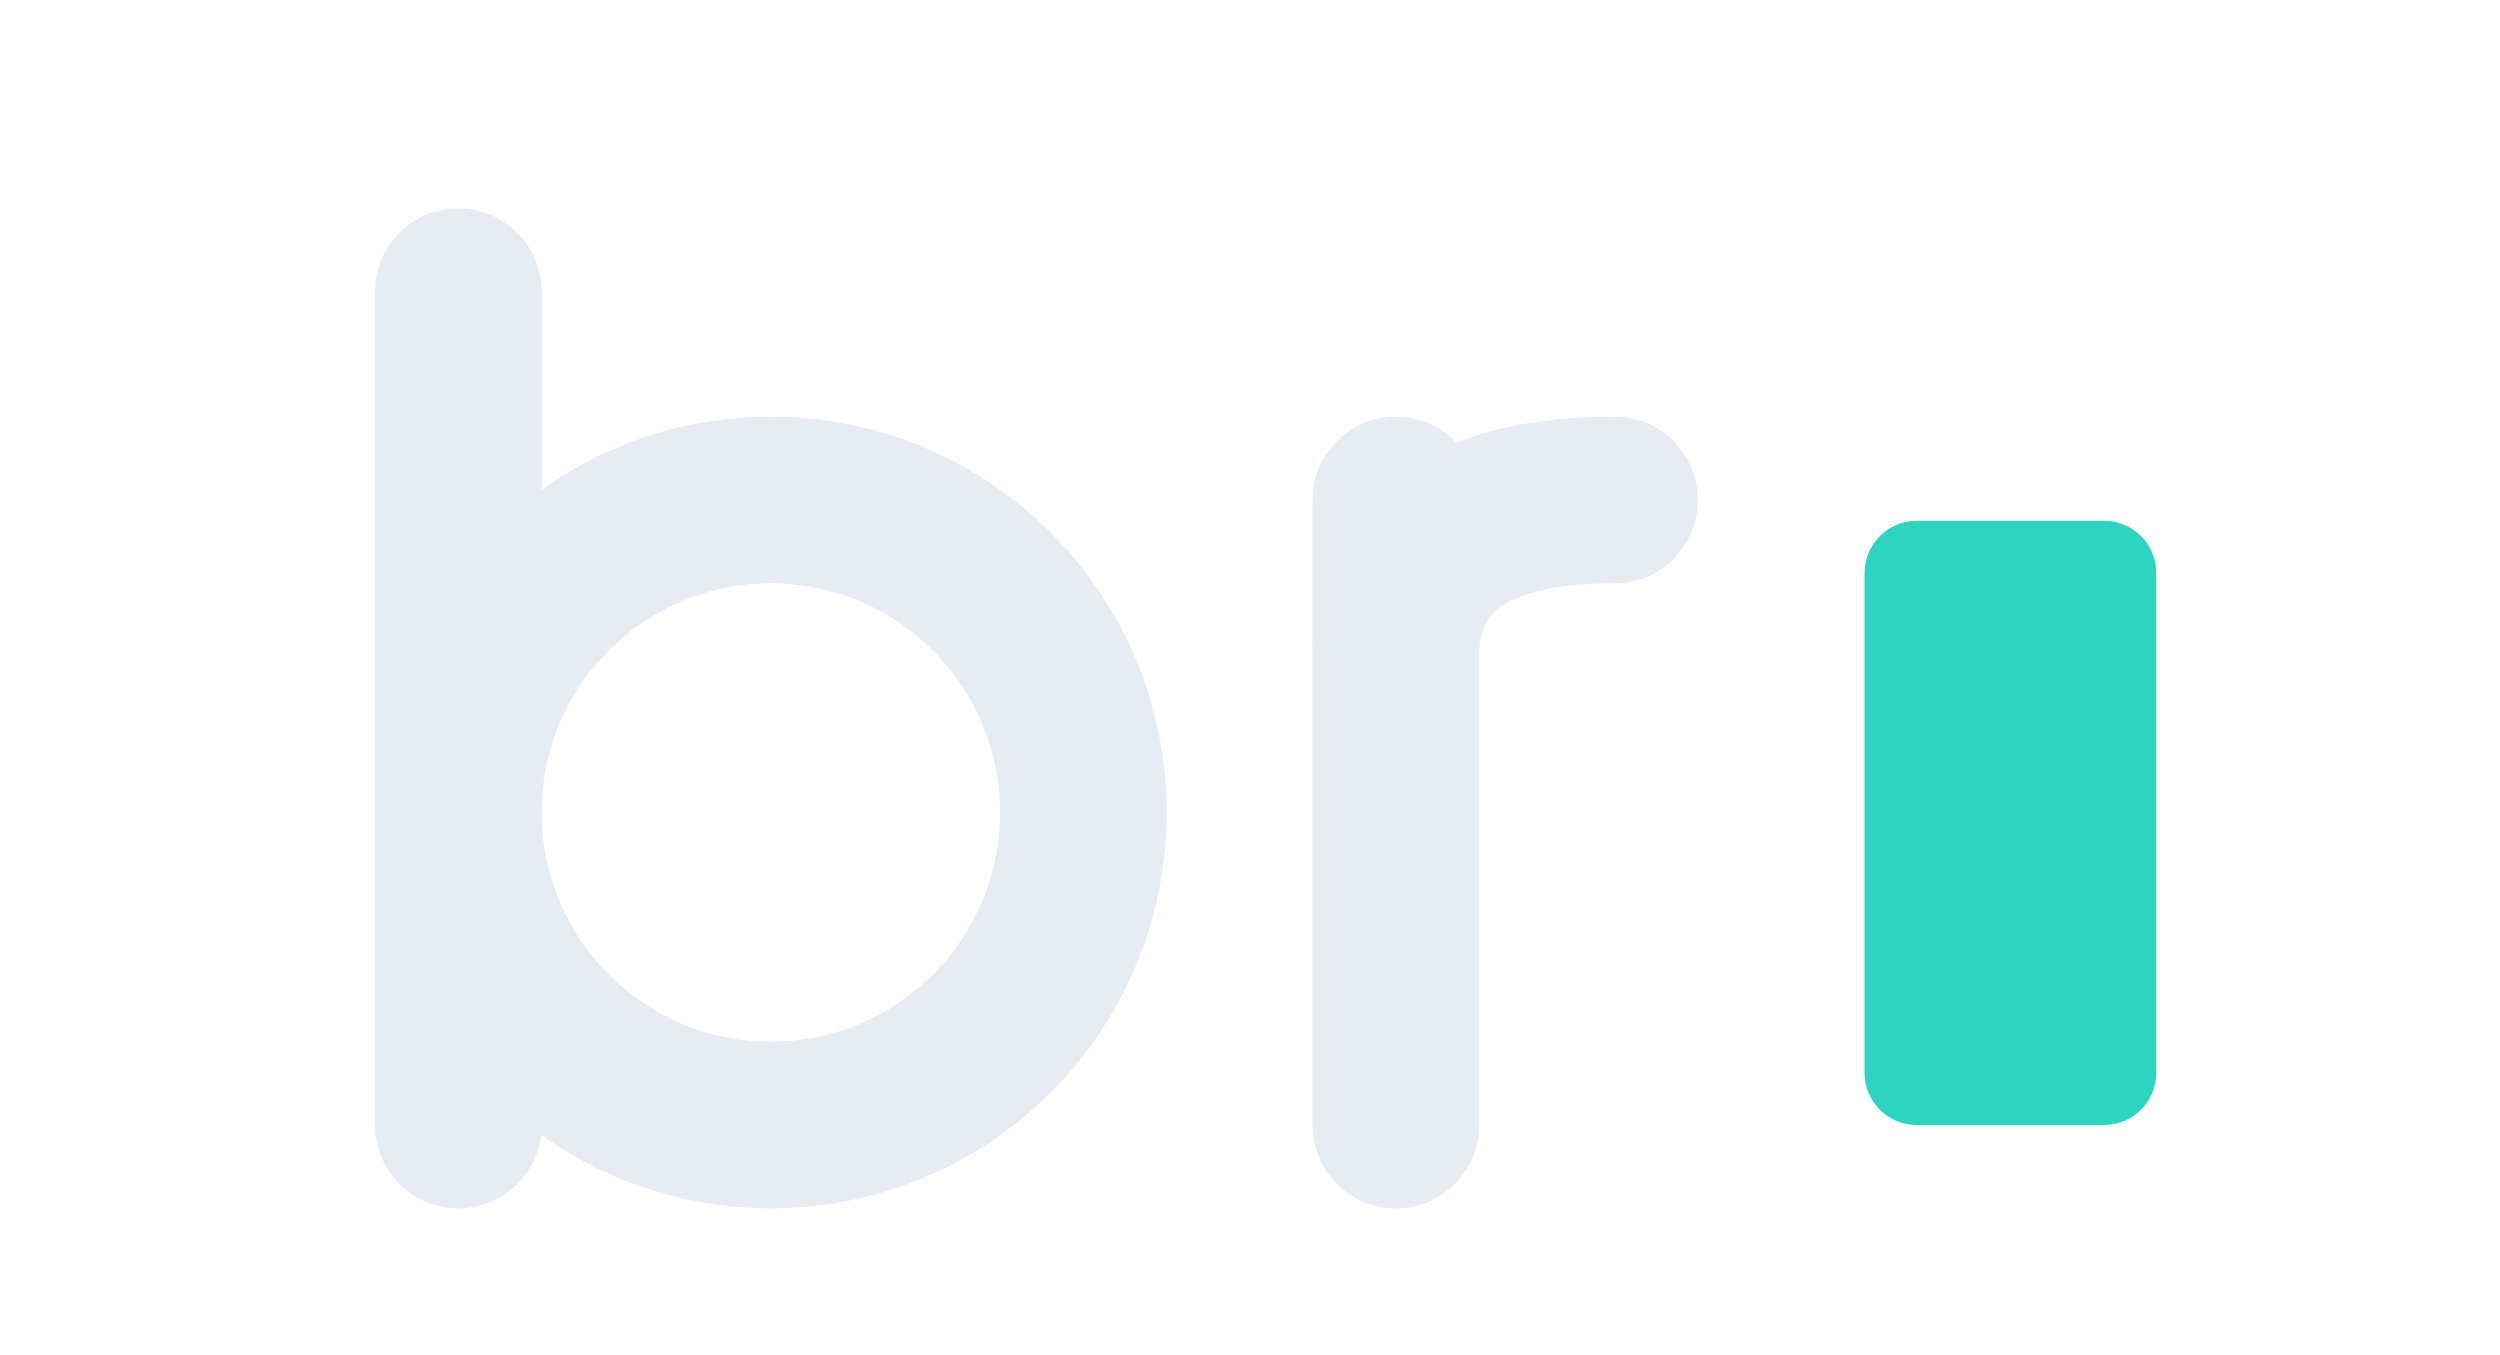
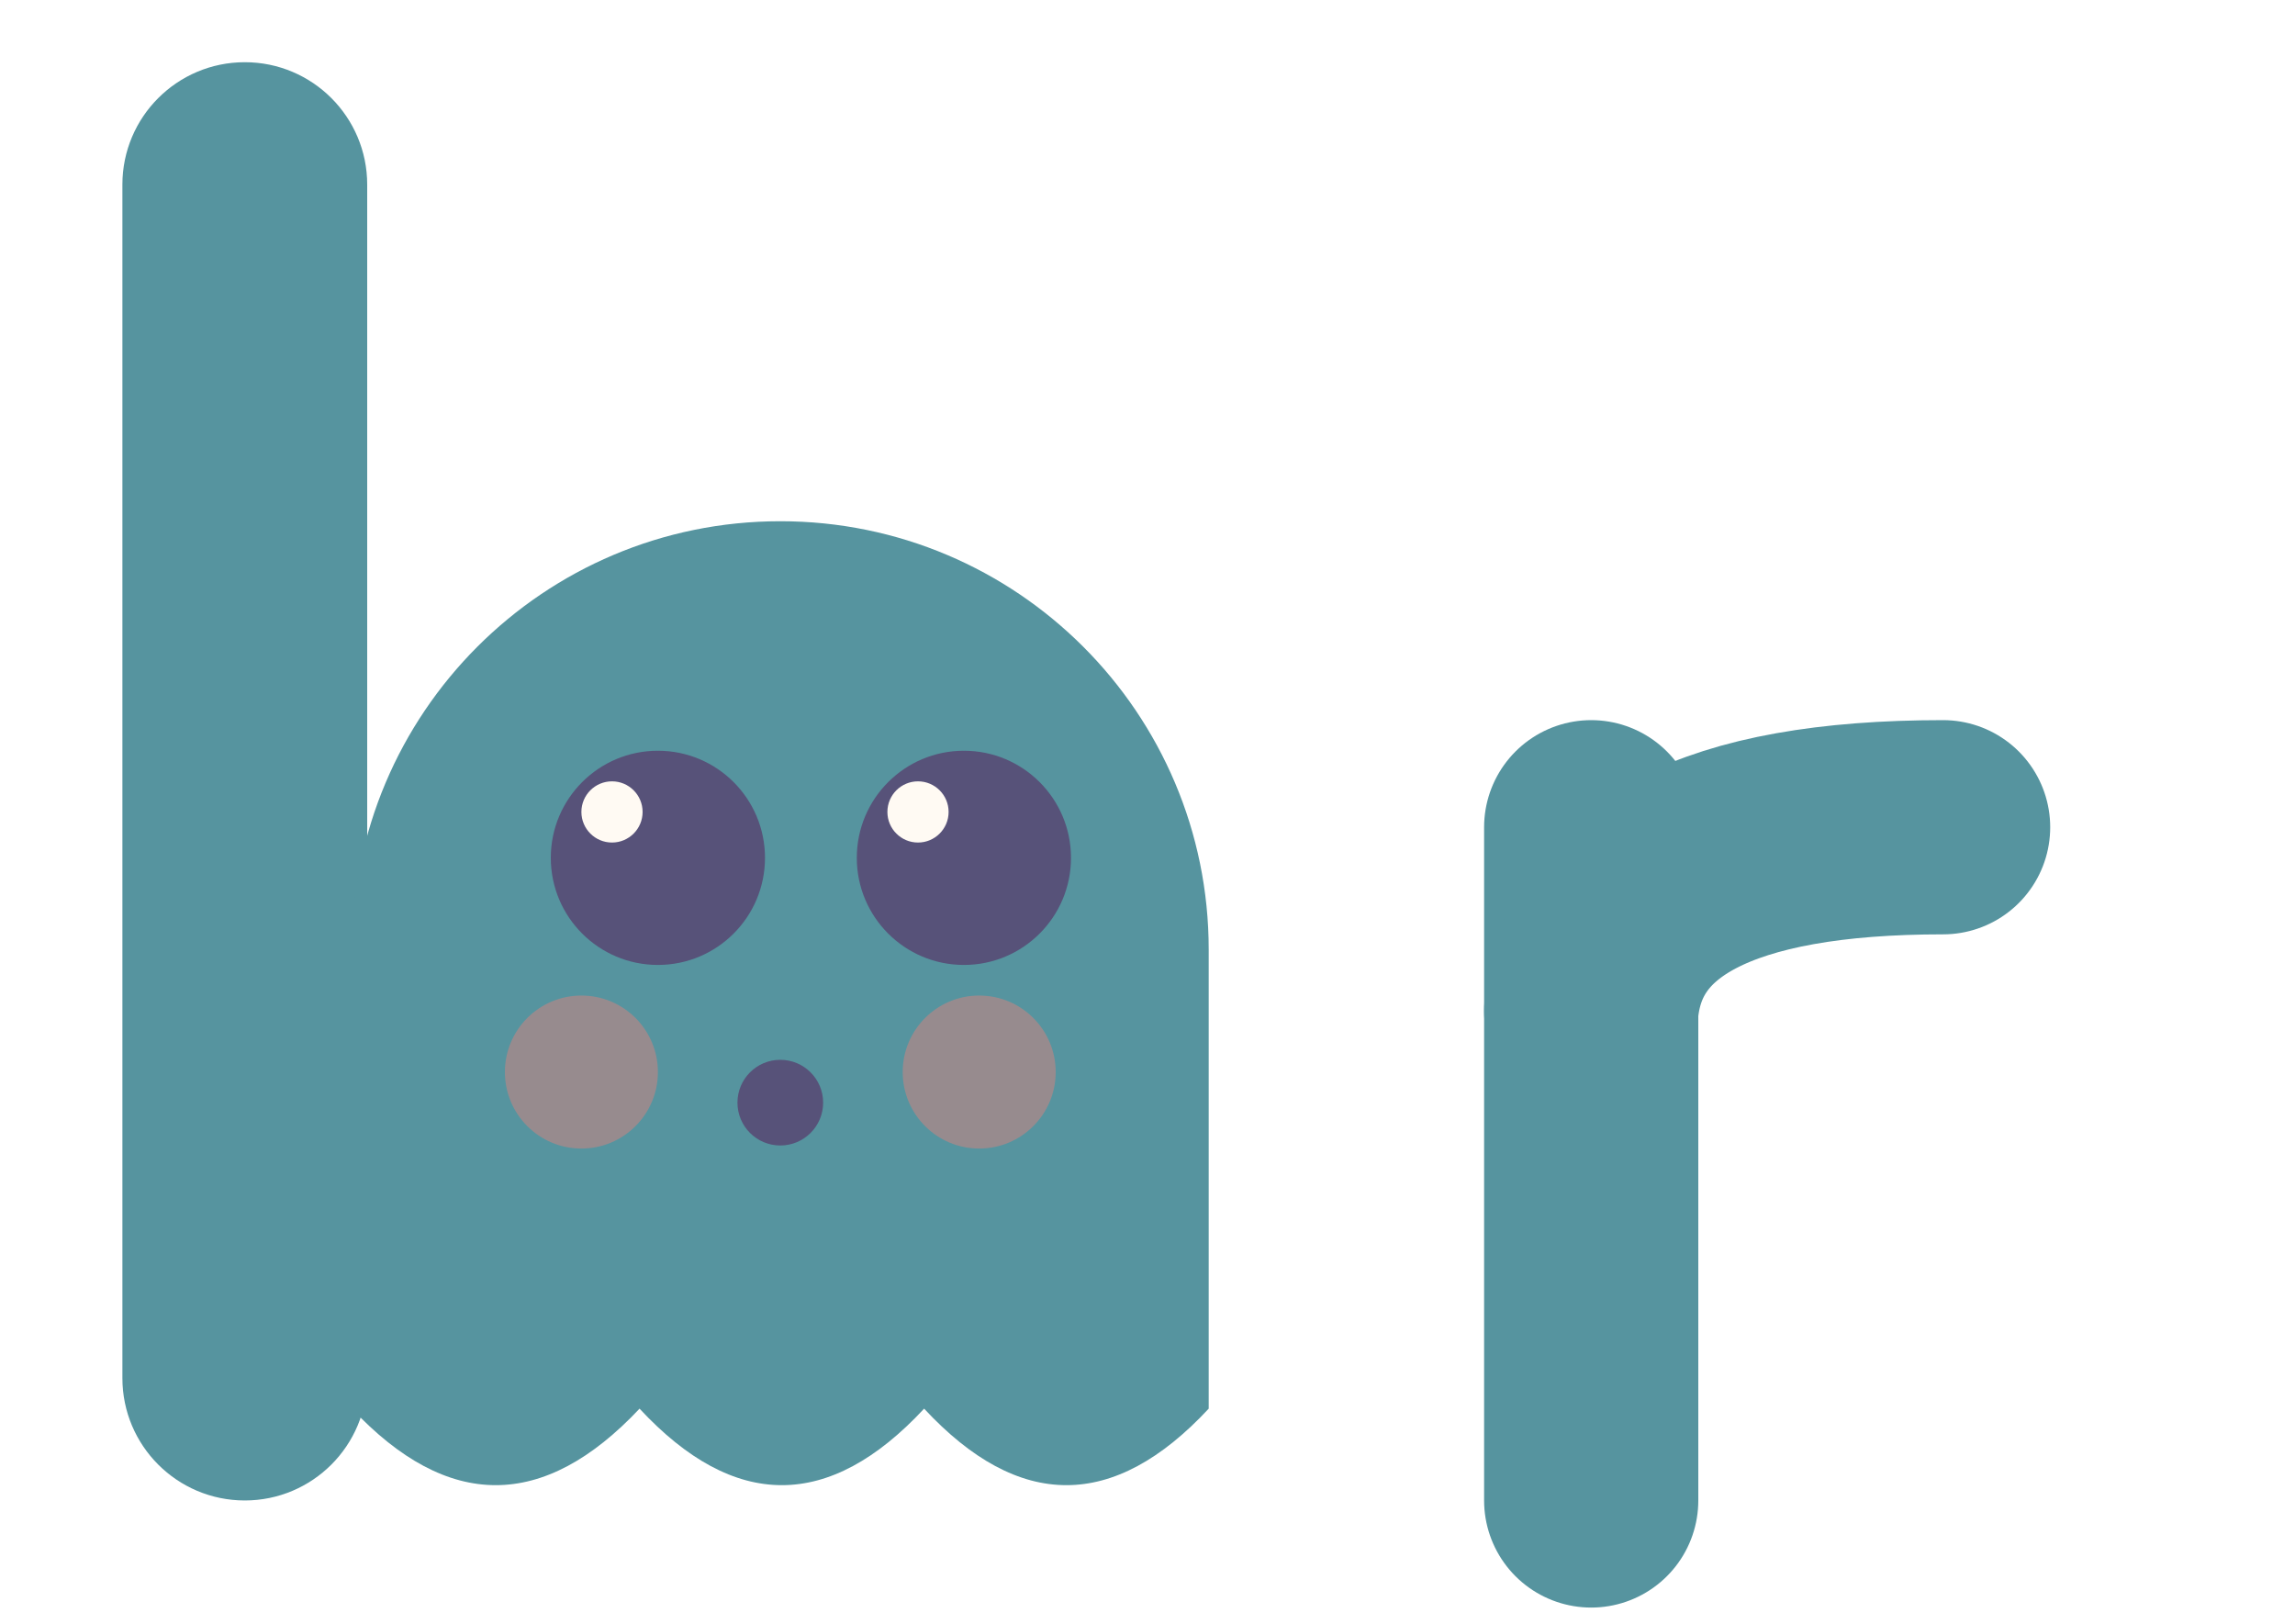
- <svg xmlns="http://www.w3.org/2000/svg" width="240" height="130" viewBox="0 0 240 130" fill="none" role="img" aria-label="br">
-   <g transform="translate(14,8)">
-     <g fill="none" stroke="#E7ECF3" stroke-width="16" stroke-linecap="round" stroke-linejoin="round">
-       <line x1="30" y1="20" x2="30" y2="100" />
-       <circle cx="60" cy="70" r="30" />
-       <line x1="120" y1="40" x2="120" y2="100" />
-       <path d="M120 54 Q121 40 141 40" />
-     </g>
-     <rect x="165" y="42" width="28" height="58" rx="5" fill="#2DD4BF" />
+ <svg xmlns="http://www.w3.org/2000/svg" width="212" height="150" viewBox="0 0 150 106" fill="none" role="img" aria-label="br">
+   <g fill="#56949f">
+     <rect x="8" y="4" width="16" height="94" rx="8" />
+     <path d="M23 92 L23 62 A28 28 0 0 1 79 62 L79 92 q-9.3 10 -18.6 0 q-9.3 10 -18.6 0 q-9.4 10 -18.8 0 Z" />
+   </g>
+   <circle cx="38" cy="70" r="5" fill="#d7827e" opacity="0.5" />
+   <circle cx="64" cy="70" r="5" fill="#d7827e" opacity="0.5" />
+   <g fill="#575279">
+     <circle cx="43" cy="56" r="7" />
+     <circle cx="40" cy="53" r="2" fill="#fffaf3" />
+   </g>
+   <g>
+     <ellipse cx="63" cy="56" rx="7" ry="7" fill="#575279">
+       <animate attributeName="ry" dur="3.6s" repeatCount="indefinite" values="7;7;7;1;7;7" keyTimes="0;0.84;0.88;0.91;0.94;1" />
+     </ellipse>
+     <circle cx="60" cy="53" r="2" fill="#fffaf3">
+       <animate attributeName="r" dur="3.6s" repeatCount="indefinite" values="2;2;2;0;2;2" keyTimes="0;0.84;0.88;0.91;0.94;1" />
+     </circle>
+   </g>
+   <circle cx="51" cy="72" r="2.8" fill="#575279" />
+   <g fill="none" stroke="#56949f" stroke-width="14" stroke-linecap="round" stroke-linejoin="round">
+     <line x1="104" y1="54" x2="104" y2="98" />
+     <path d="M104 66 Q105 54 127 54" />
  </g>
</svg>
